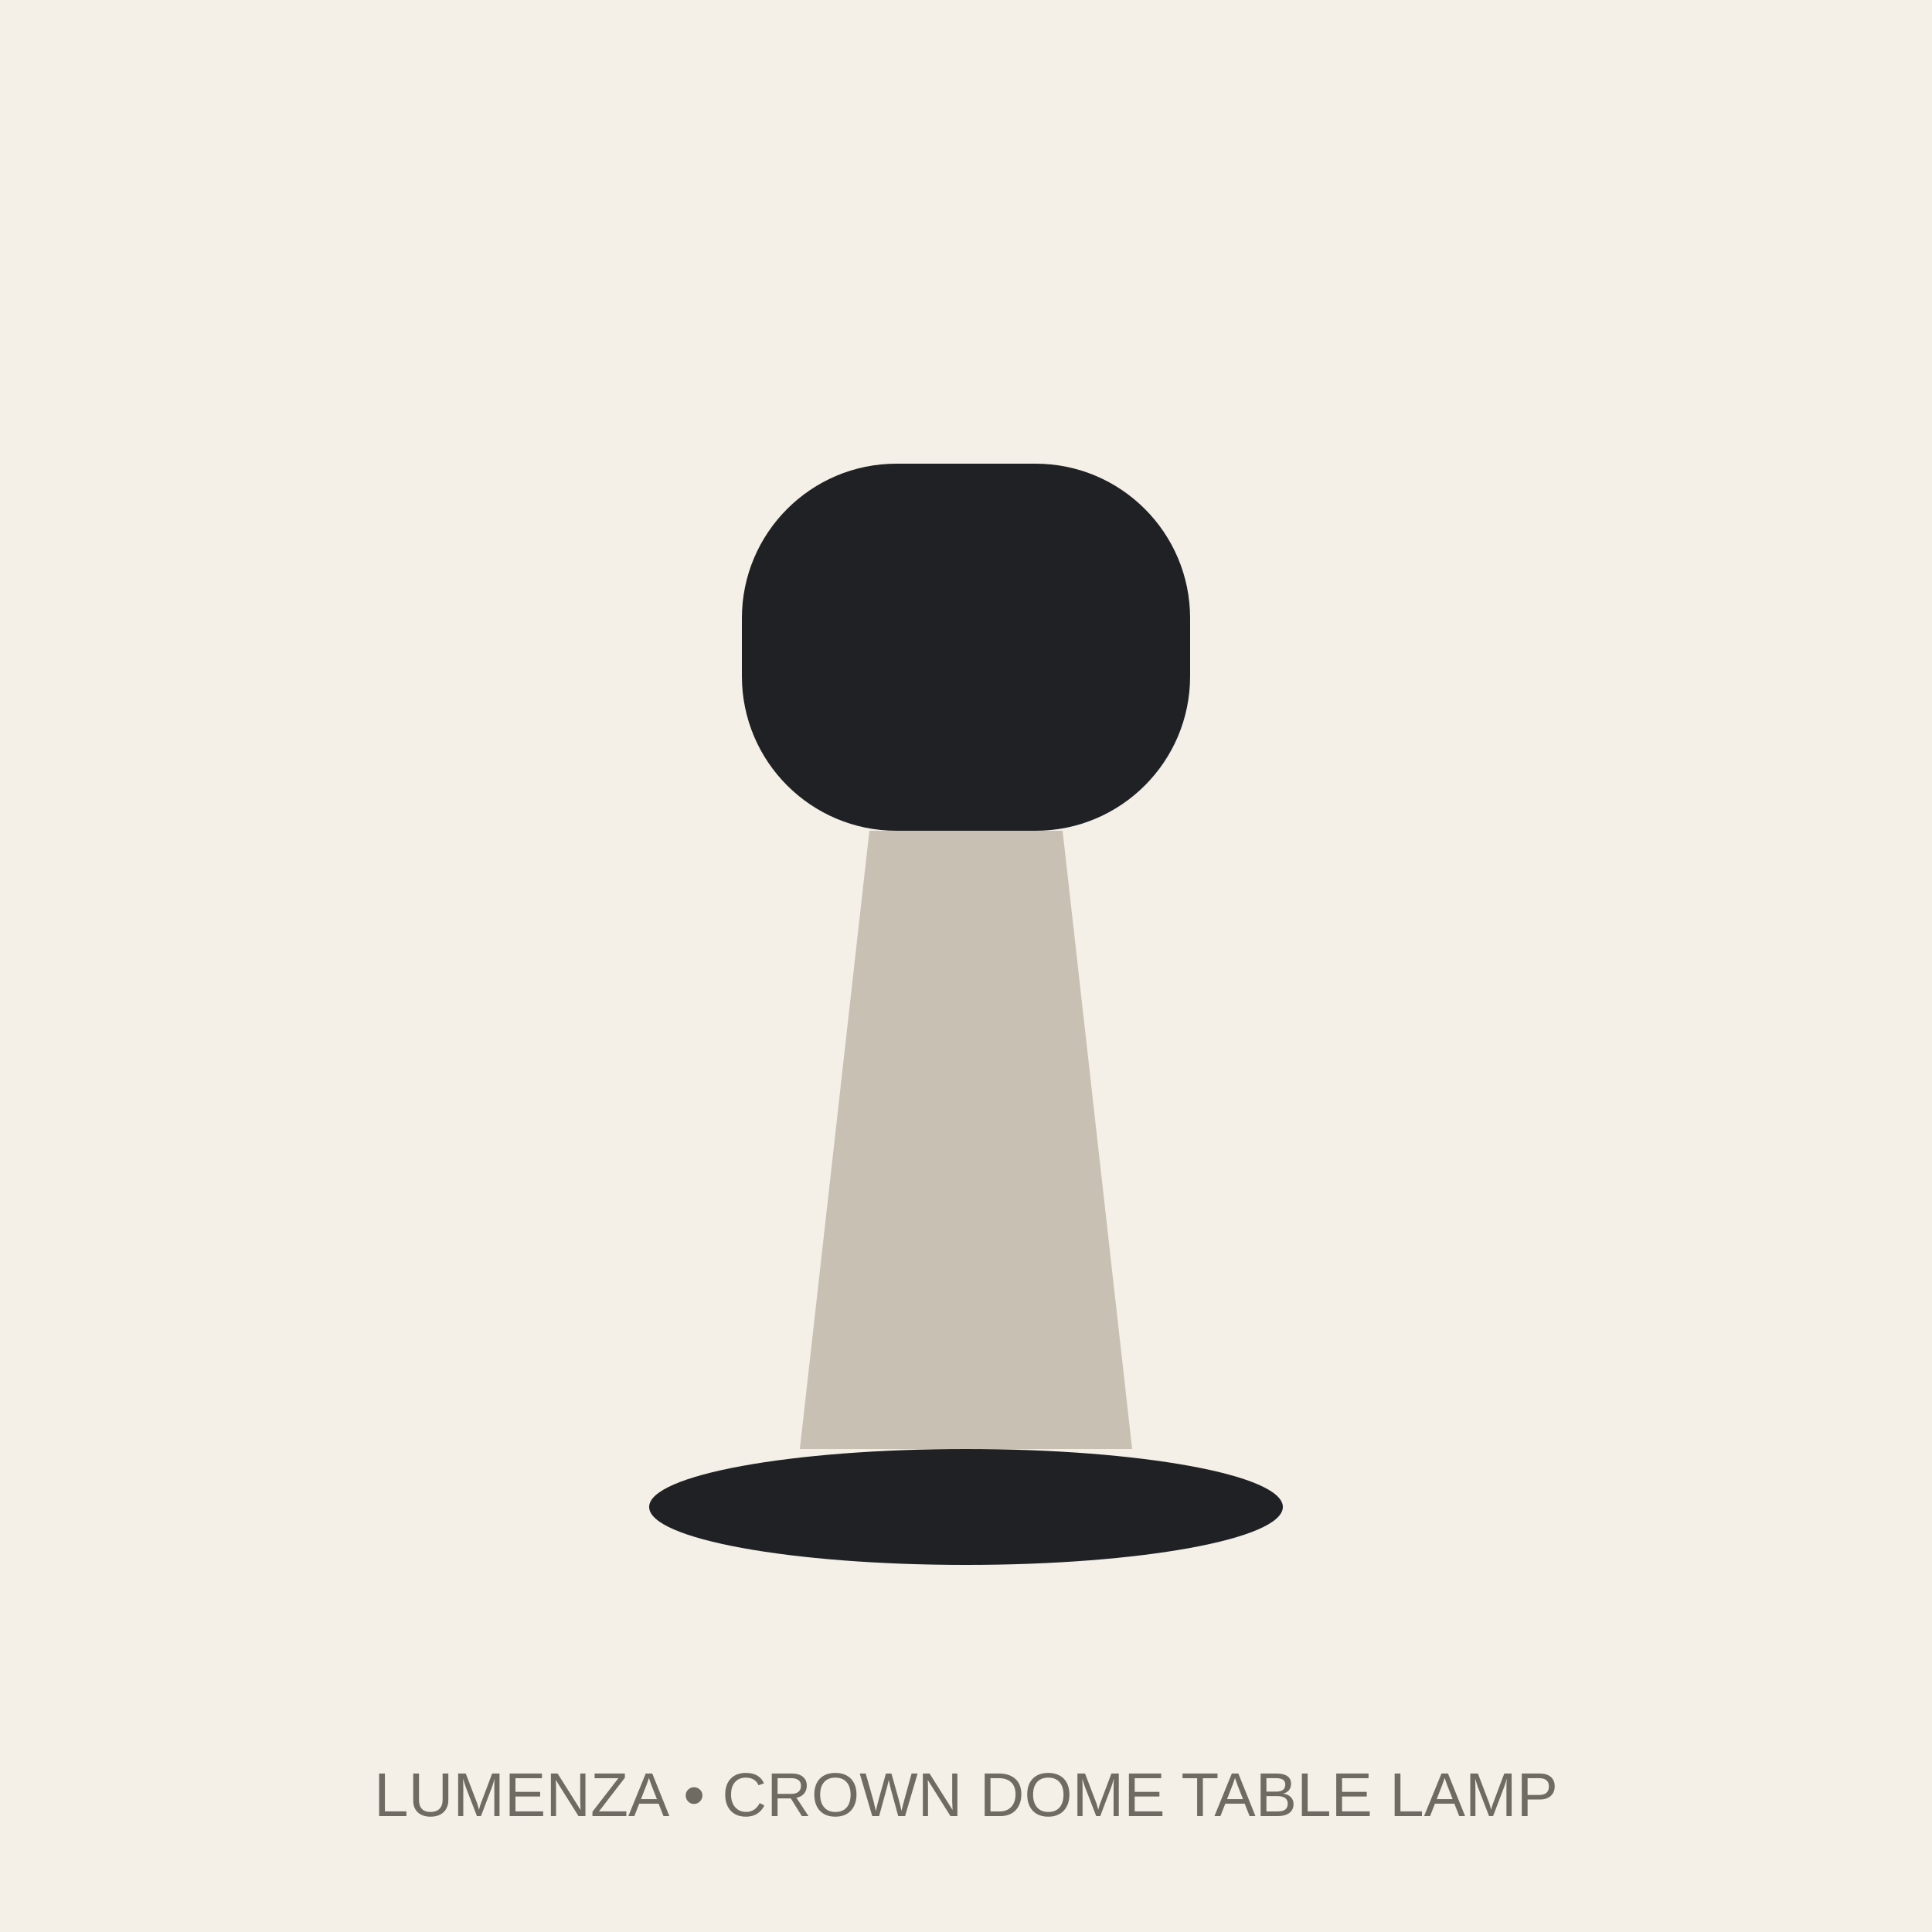
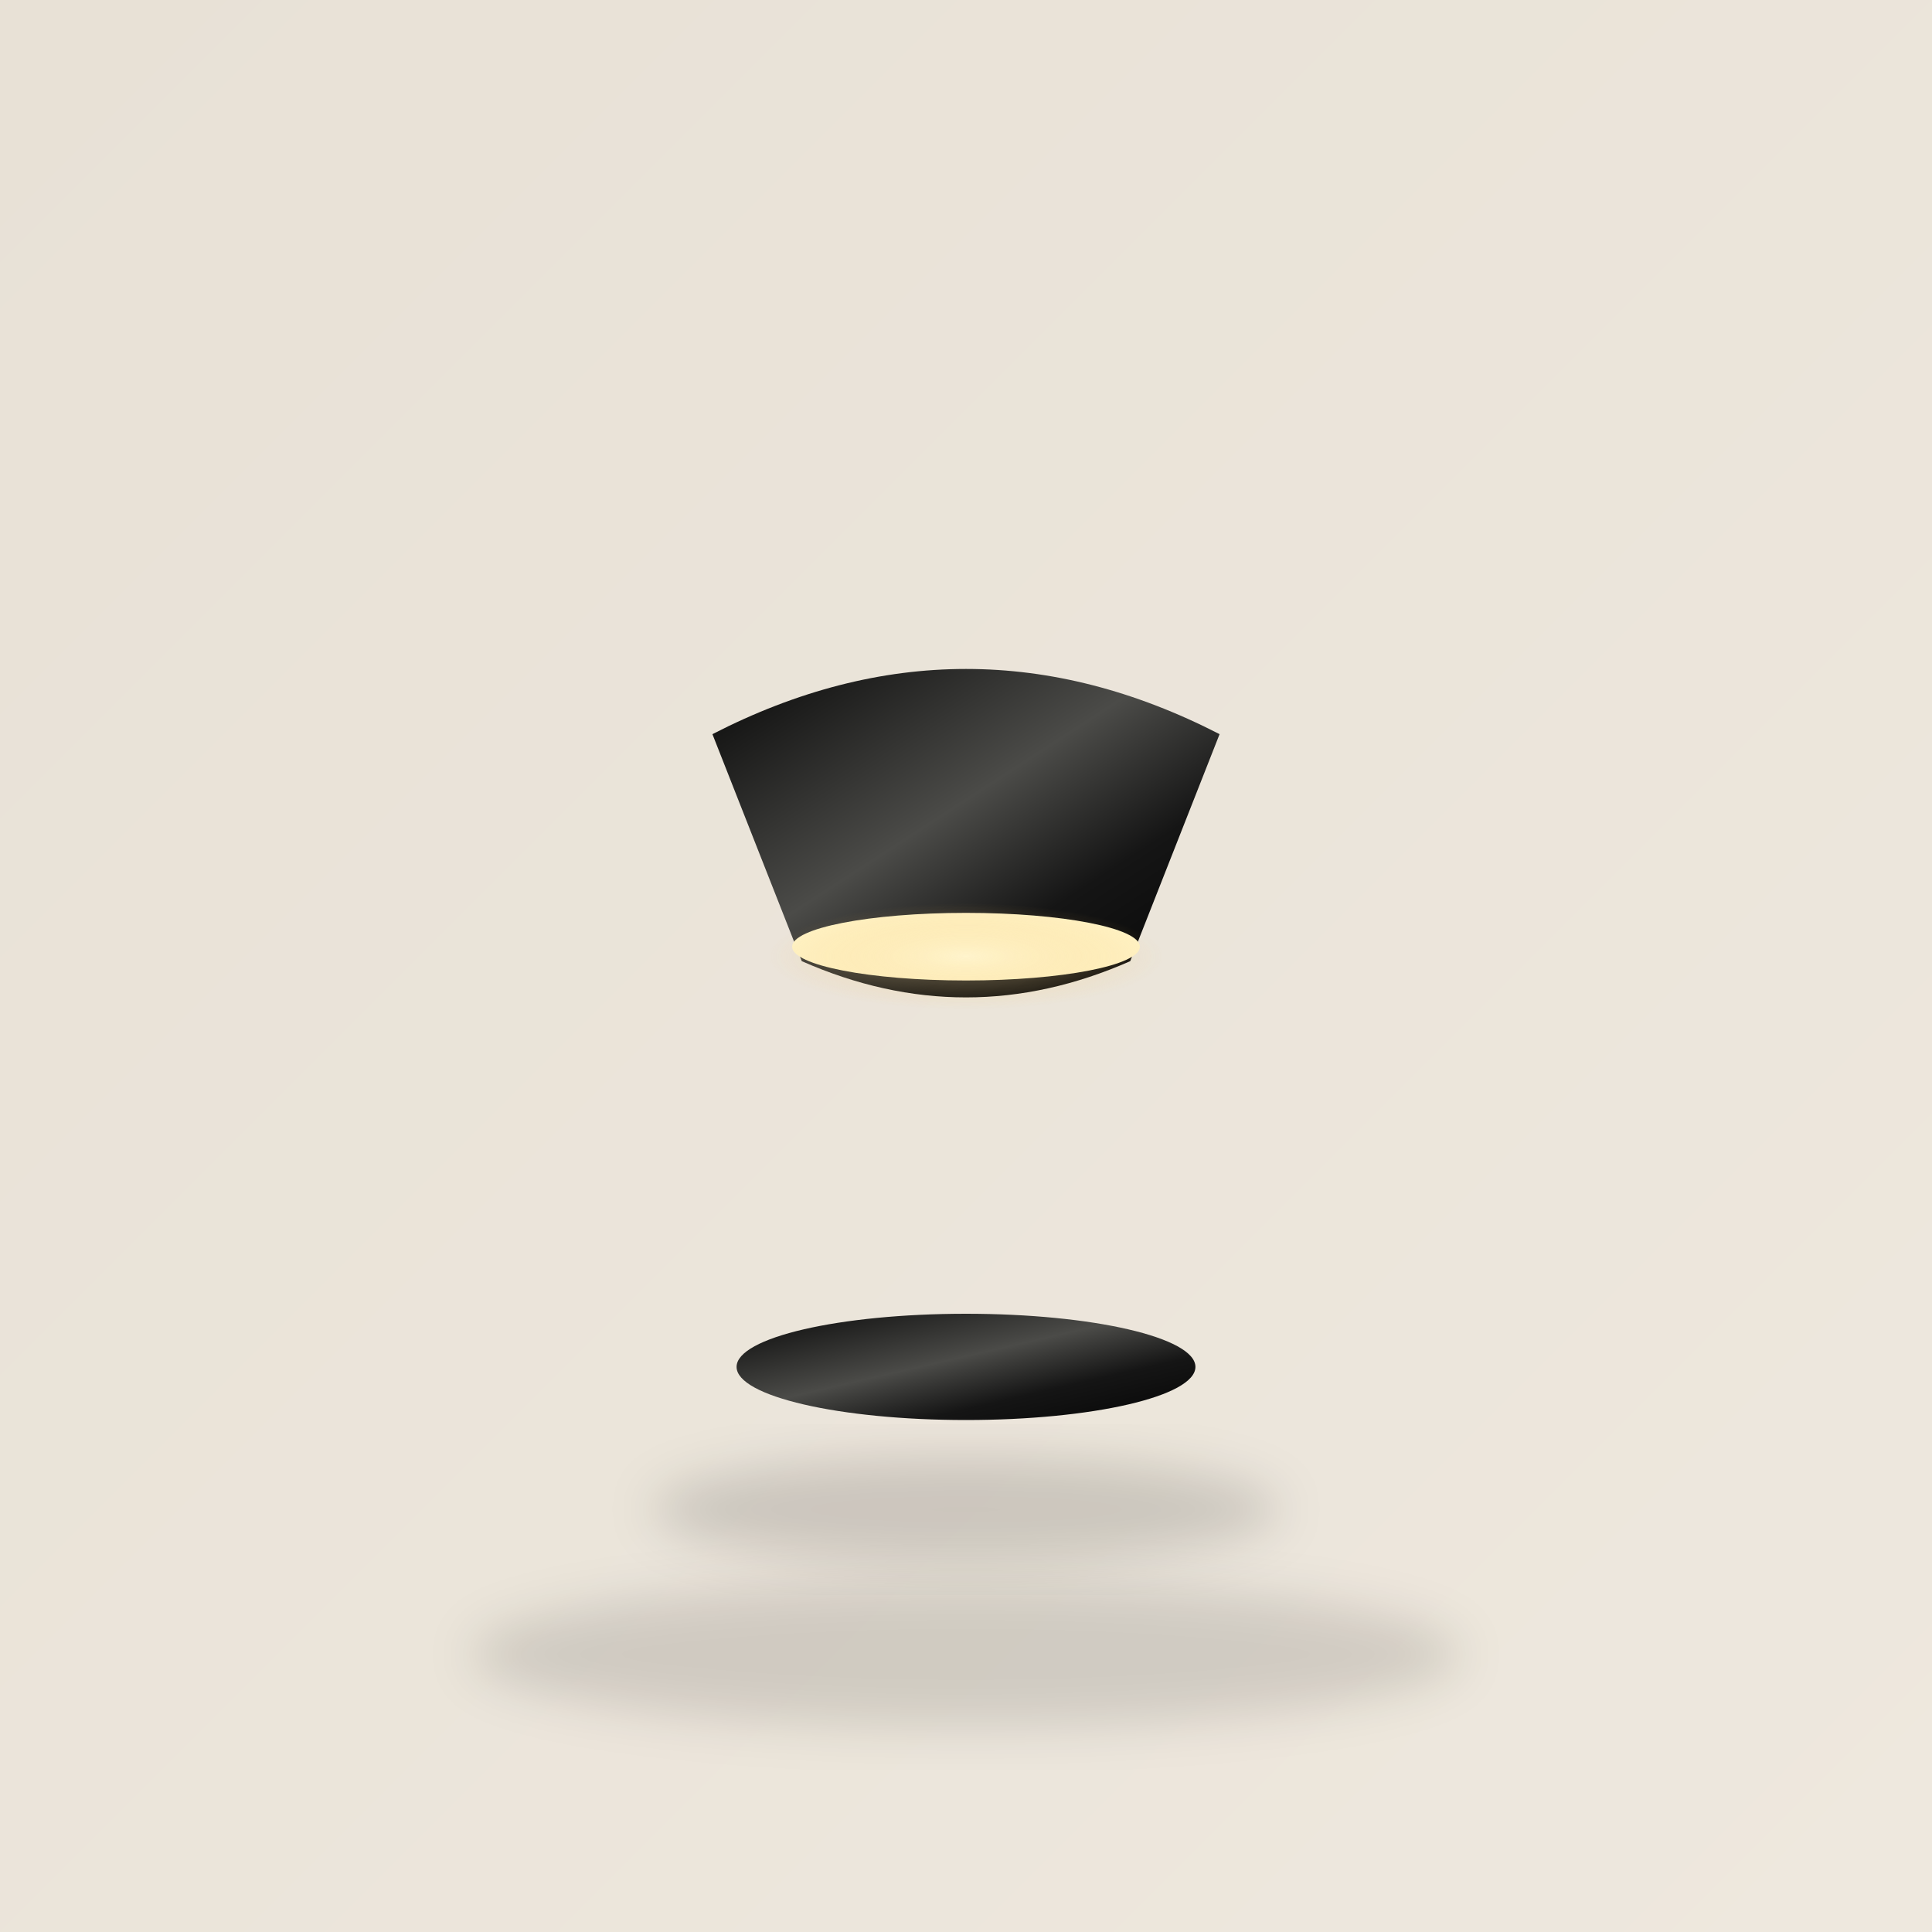
- <svg xmlns="http://www.w3.org/2000/svg" viewBox="0 0 500 500">
-   <rect width="500" height="500" fill="#F4F0E8" />
-   <rect x="192" y="120" width="116" height="95" rx="40" fill="#202124" />
-   <path d="M225 215h50l18 160H207z" fill="#C8C0B3" />
-   <ellipse cx="250" cy="390" rx="82" ry="15" fill="#202124" />
-   <text x="250" y="470" text-anchor="middle" font-family="Arial,sans-serif" font-size="16" fill="#6f6a62">LUMENZA • CROWN DOME TABLE LAMP</text>
+ <svg xmlns="http://www.w3.org/2000/svg" viewBox="0 0 800 800" role="img" aria-label="Crown Dome Table Lamp">
+   <defs>
+     <linearGradient id="bg" x1="0" y1="0" x2="1" y2="1">
+       <stop stop-color="#e8e1d6" />
+       <stop offset="1" stop-color="#eee8de" />
+     </linearGradient>
+     <linearGradient id="metal" x1="0" y1="0" x2="1" y2="1">
+       <stop stop-color="#080808" />
+       <stop offset=".45" stop-color="#4b4b48" />
+       <stop offset=".7" stop-color="#151515" />
+       <stop offset="1" stop-color="#050505" />
+     </linearGradient>
+     <linearGradient id="gold" x1="0" y1="0" x2="1" y2="1">
+       <stop stop-color="#765625" />
+       <stop offset=".45" stop-color="#e2bd70" />
+       <stop offset=".7" stop-color="#9c7538" />
+       <stop offset="1" stop-color="#4f3819" />
+     </linearGradient>
+     <linearGradient id="glass" x1="0" y1="0" x2="1" y2="1">
+       <stop stop-color="#fff" stop-opacity=".96" />
+       <stop offset=".45" stop-color="#d8d0c2" stop-opacity=".78" />
+       <stop offset="1" stop-color="#fff" stop-opacity=".95" />
+     </linearGradient>
+     <radialGradient id="glow">
+       <stop stop-color="#fff7d6" stop-opacity=".95" />
+       <stop offset="1" stop-color="#f2b84b" stop-opacity="0" />
+     </radialGradient>
+     <filter id="shadow" x="-30%" y="-30%" width="160%" height="160%">
+       <feGaussianBlur stdDeviation="16" />
+       <feColorMatrix values="0 0 0 0 0.05 0 0 0 0 0.04 0 0 0 0 0.03 0 0 0 .24 0" />
+       <feOffset dy="14" />
+     </filter>
+     <filter id="soft" x="-30%" y="-30%" width="160%" height="160%">
+       <feGaussianBlur stdDeviation="10" />
+     </filter>
+   </defs>
+   <rect width="800" height="800" fill="url(#bg)" />
+   <ellipse cx="400" cy="685" rx="205" ry="30" fill="#000" opacity=".12" filter="url(#soft)" />
+   <ellipse cx="400" cy="625" rx="130" ry="22" fill="#000" opacity=".14" filter="url(#soft)" />
+   <path d="M400 560V310" stroke="url(#gold)" stroke-width="10" />
+   <ellipse cx="400" cy="566" rx="95" ry="22" fill="url(#metal)" />
+   <path d="M295 304 Q400 250 505 304 L468 398 Q400 428 332 398Z" fill="url(#metal)" />
+   <ellipse cx="400" cy="392" rx="72" ry="14" fill="#fff2c5" />
+   <ellipse cx="400" cy="396" rx="82" ry="22" fill="url(#glow)" opacity=".45" />
</svg>
